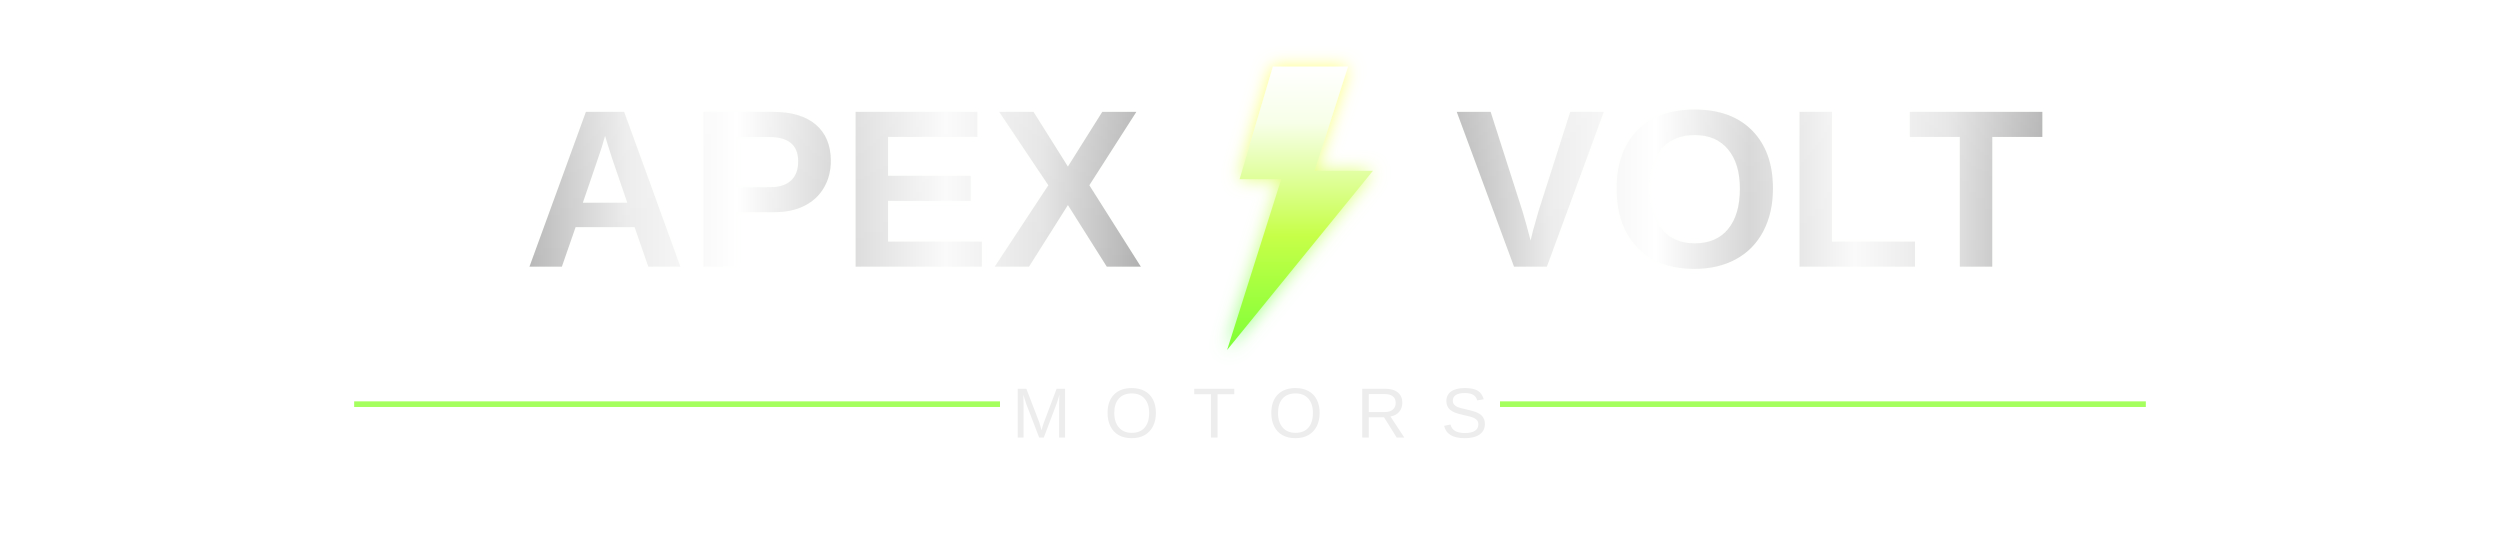
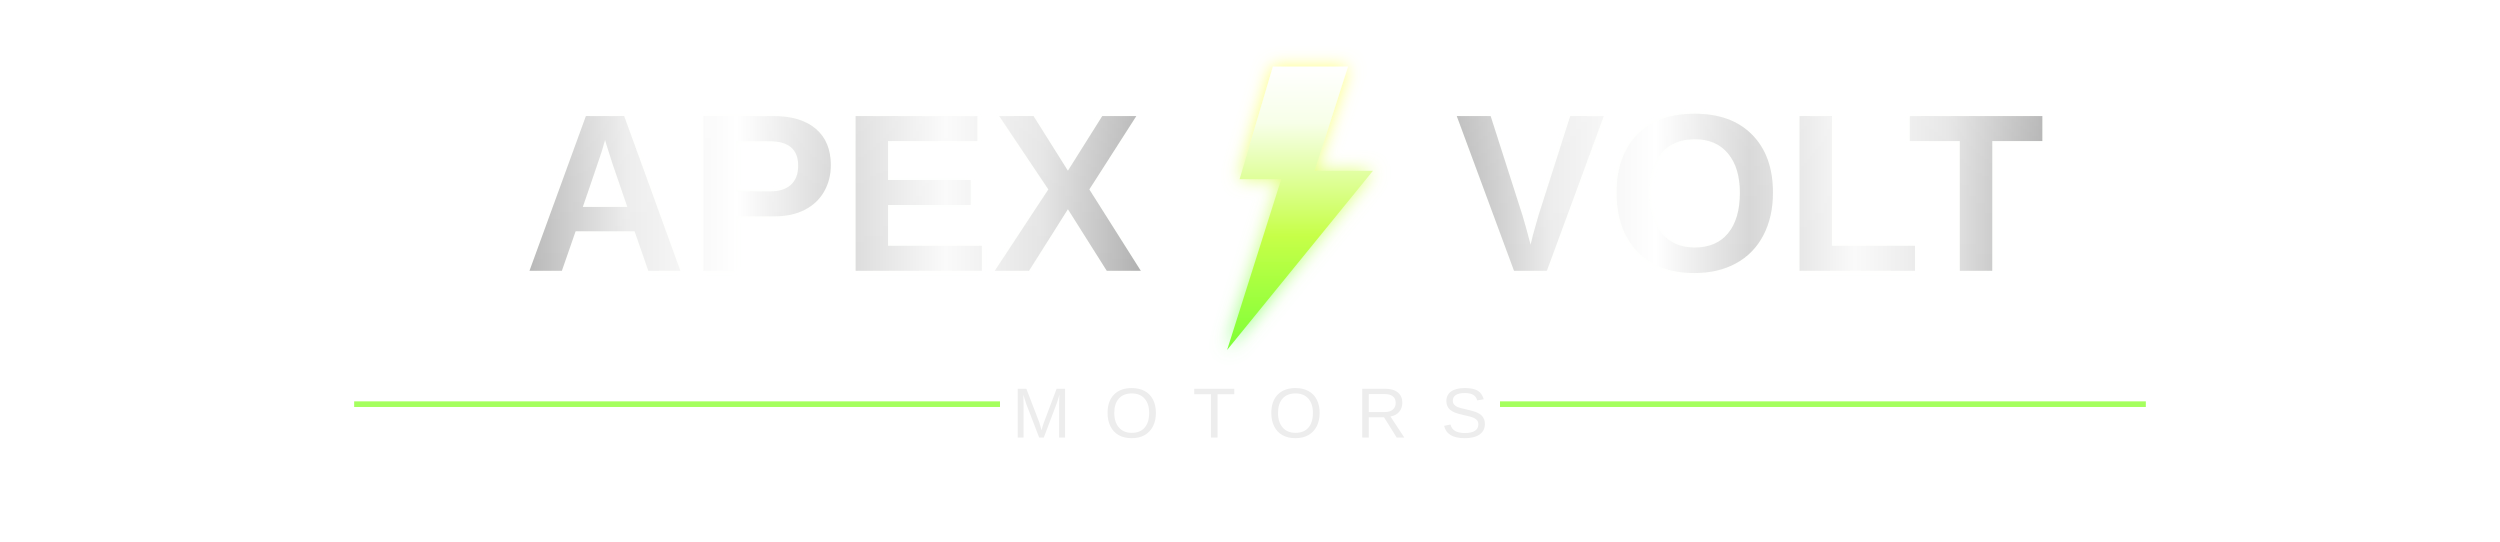
<svg xmlns="http://www.w3.org/2000/svg" width="1200" height="260" viewBox="0 0 1200 260">
  <defs>
    <linearGradient id="chromeMain" x1="0%" y1="0%" x2="100%" y2="0%">
      <stop offset="0%" stop-color="#b8b8b8" />
      <stop offset="16%" stop-color="#ececec" />
      <stop offset="34%" stop-color="#ffffff" />
      <stop offset="50%" stop-color="#d6d6d6" />
      <stop offset="68%" stop-color="#fafafa" />
      <stop offset="84%" stop-color="#e4e4e4" />
      <stop offset="100%" stop-color="#b0b0b0" />
    </linearGradient>
    <linearGradient id="chromeSoftTop" x1="0%" y1="0%" x2="0%" y2="100%">
      <stop offset="0%" stop-color="#ffffff" stop-opacity="0.30" />
      <stop offset="45%" stop-color="#ffffff" stop-opacity="0.10" />
      <stop offset="100%" stop-color="#ffffff" stop-opacity="0" />
    </linearGradient>
    <linearGradient id="boltFill" x1="0%" y1="0%" x2="0%" y2="100%">
      <stop offset="0%" stop-color="#ffffff" />
      <stop offset="20%" stop-color="#f7ffe8" />
      <stop offset="60%" stop-color="#c6ff47" />
      <stop offset="100%" stop-color="#7dff37" />
    </linearGradient>
    <filter id="greenGlow" x="-80%" y="-80%" width="260%" height="260%">
      <feGaussianBlur stdDeviation="4.2" result="blur" />
      <feColorMatrix in="blur" type="matrix" values="1 0 0 0 0                 0 1 0 0 0.98                 0 0 0 0 0.18                 0 0 0 0.95 0" />
      <feMerge>
        <feMergeNode />
        <feMergeNode in="SourceGraphic" />
      </feMerge>
    </filter>
    <filter id="textGlow" x="-40%" y="-40%" width="180%" height="180%">
      <feGaussianBlur in="SourceAlpha" stdDeviation="1.4" result="blur" />
      <feOffset dx="0" dy="0" result="offsetBlur" />
      <feFlood flood-color="#f8fff0" flood-opacity="0.22" result="softColor" />
      <feComposite in="softColor" in2="offsetBlur" operator="in" result="softGlow" />
      <feMerge>
        <feMergeNode in="softGlow" />
        <feMergeNode in="SourceGraphic" />
      </feMerge>
    </filter>
    <style>
      .word {
        font-family: Arial, Helvetica, sans-serif;
        font-weight: 800;
        font-size: 108px;
        letter-spacing: 1px;
        fill: url(#chromeMain);
        filter: url(#textGlow);
      }

      .wordSoft {
        font-family: Arial, Helvetica, sans-serif;
        font-weight: 800;
        font-size: 108px;
        letter-spacing: 1px;
        fill: url(#chromeSoftTop);
        opacity: 0.42;
      }

      .motors {
        font-family: Arial, Helvetica, sans-serif;
        font-weight: 500;
        font-size: 34px;
        letter-spacing: 16px;
        fill: #ededed;
      }
    </style>
  </defs>
  <g transform="translate(600 110)" text-anchor="middle">
-     <text class="word" x="-200" y="18">APEX</text>
-     <text class="wordSoft" x="-200" y="18">APEX</text>
-     <text class="word" x="240" y="18">VOLT</text>
-     <text class="wordSoft" x="240" y="18">VOLT</text>
+     <text class="word" x="-200" y="20">APEX</text>
+     <text class="wordSoft" x="-200" y="20">APEX</text>
+     <text class="word" x="240" y="20">VOLT</text>
+     <text class="wordSoft" x="240" y="20">VOLT</text>
    <g transform="translate(-15 -78)" filter="url(#greenGlow)">
      <path d="M26 0 L10 54 L30 54 L4 136 L74 50 L46 50 L62 0 Z" fill="url(#boltFill)" />
    </g>
    <line x1="-430" y1="84" x2="-120" y2="84" stroke="#9bff4d" stroke-opacity="0.9" stroke-width="2.7" />
    <line x1="120" y1="84" x2="430" y2="84" stroke="#9bff4d" stroke-opacity="0.9" stroke-width="2.7" />
    <text class="motors" x="0" y="100">MOTORS</text>
  </g>
</svg>
